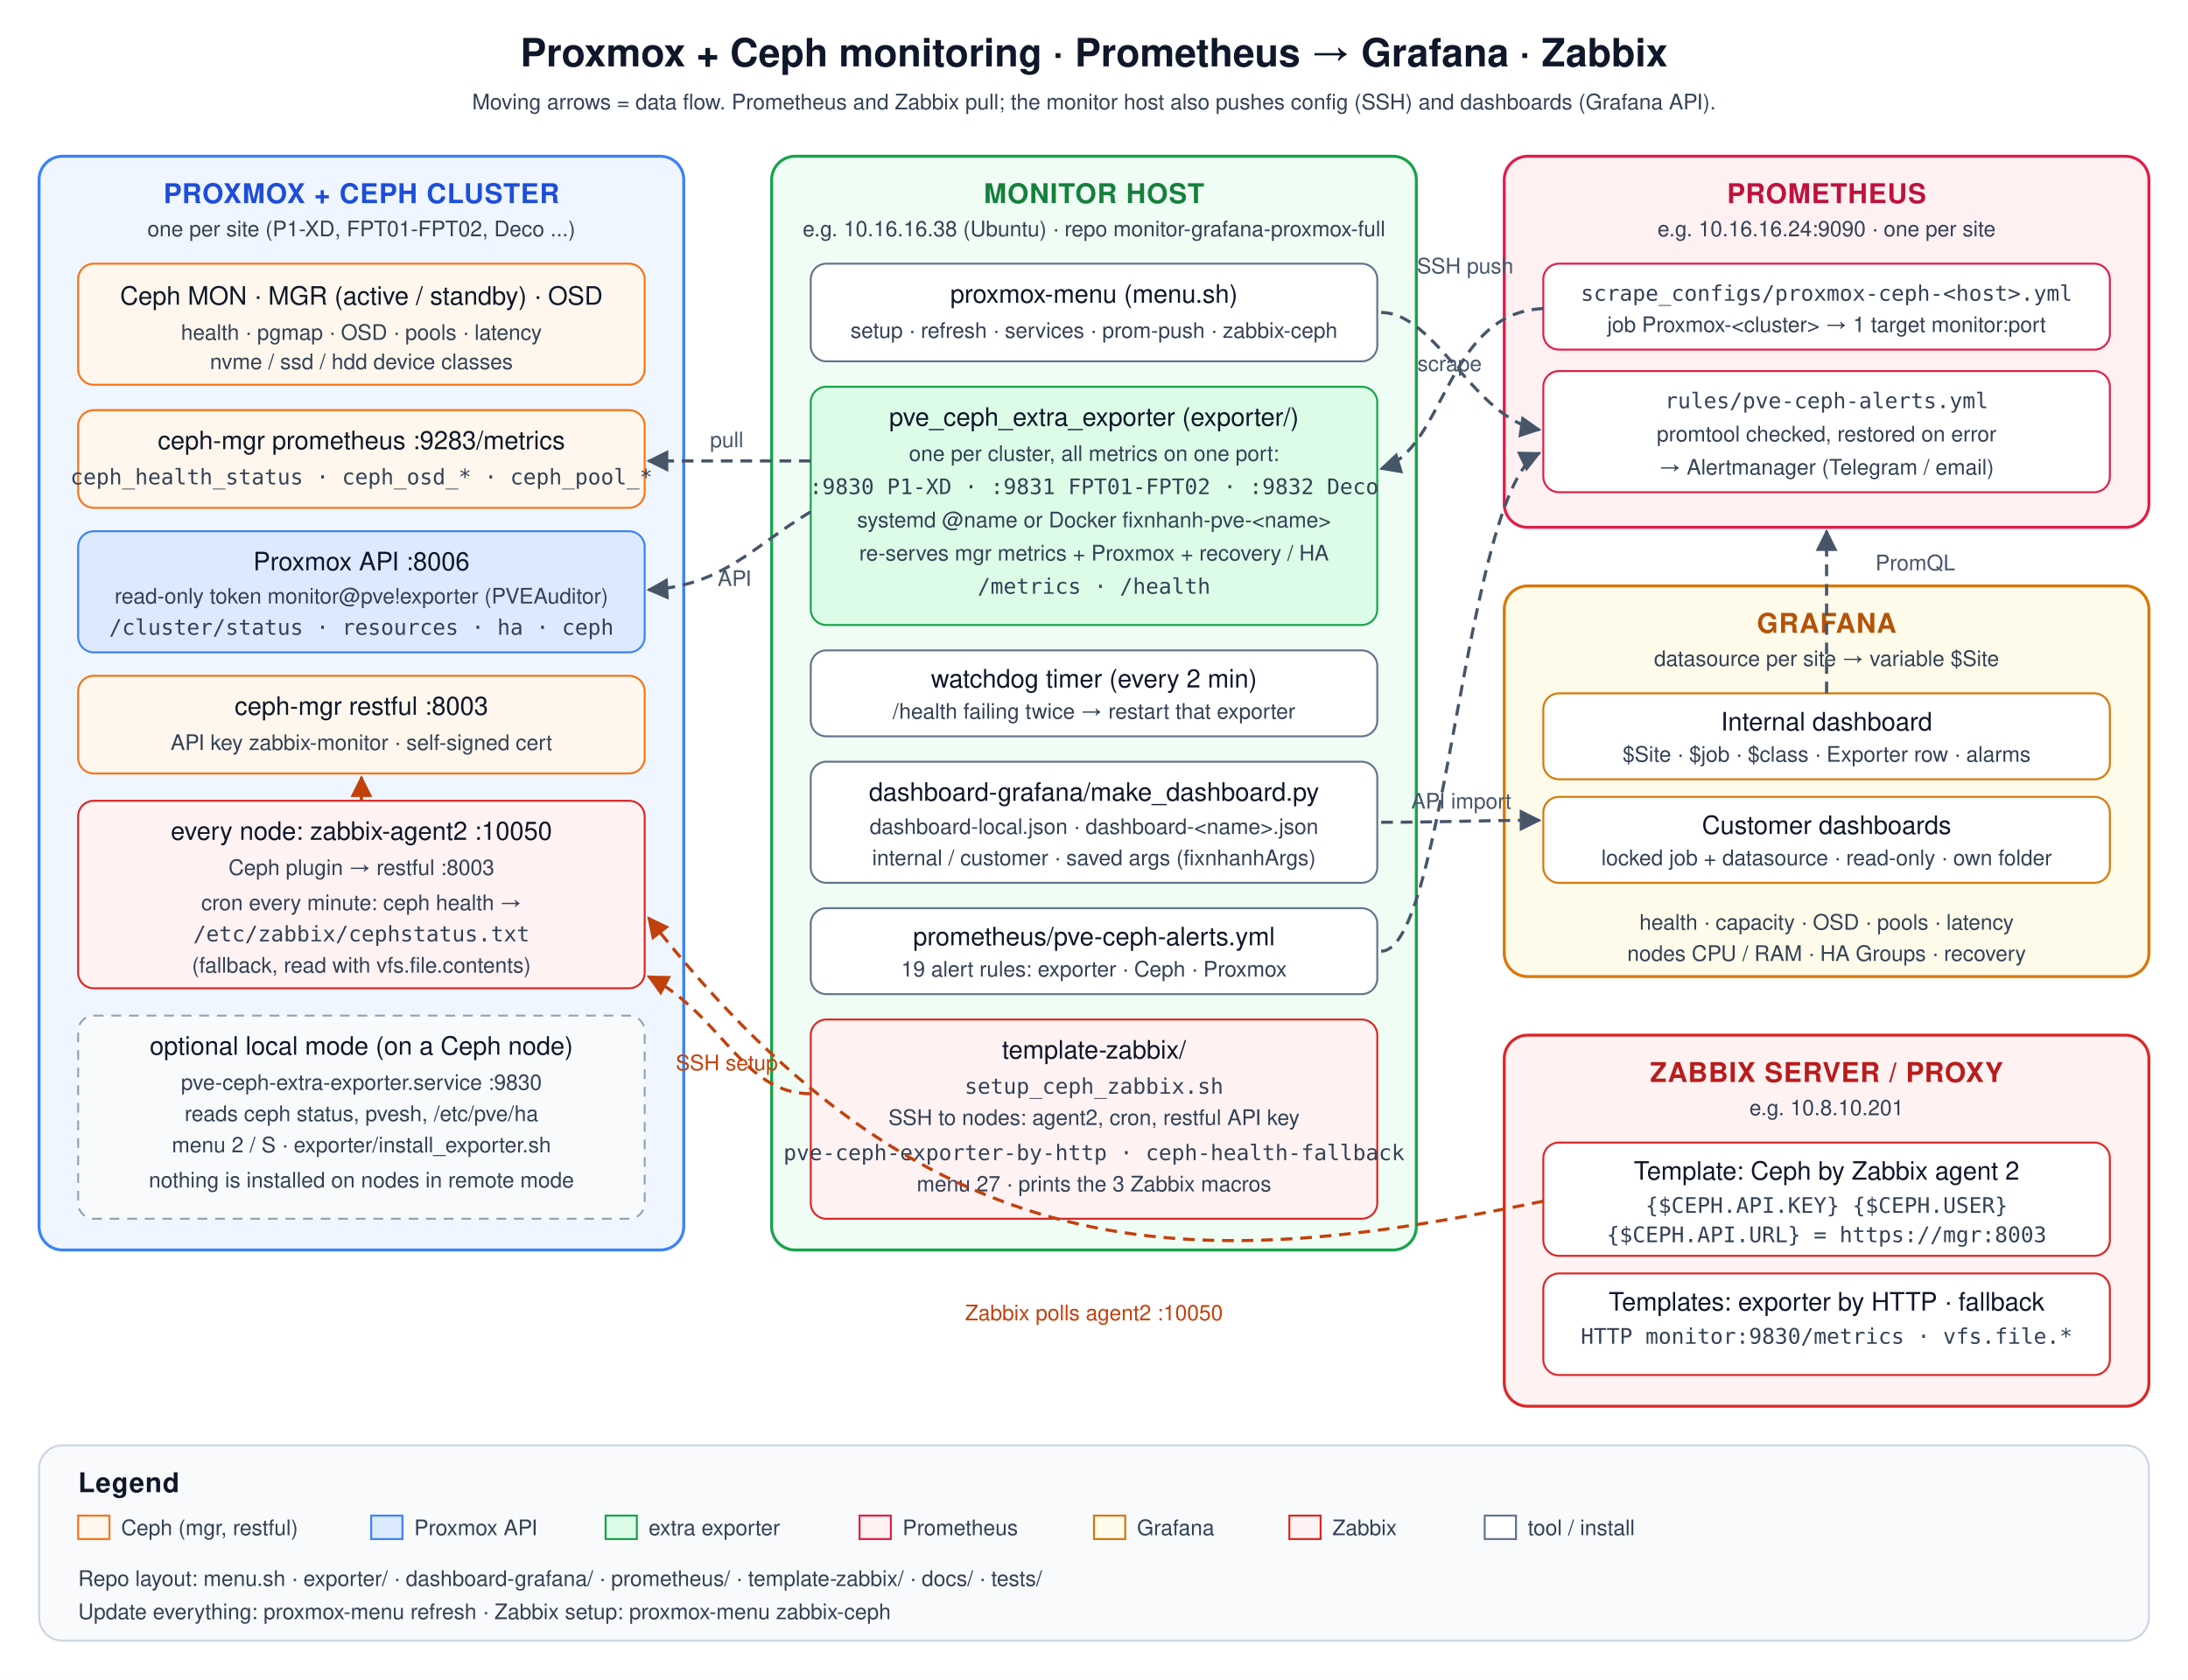
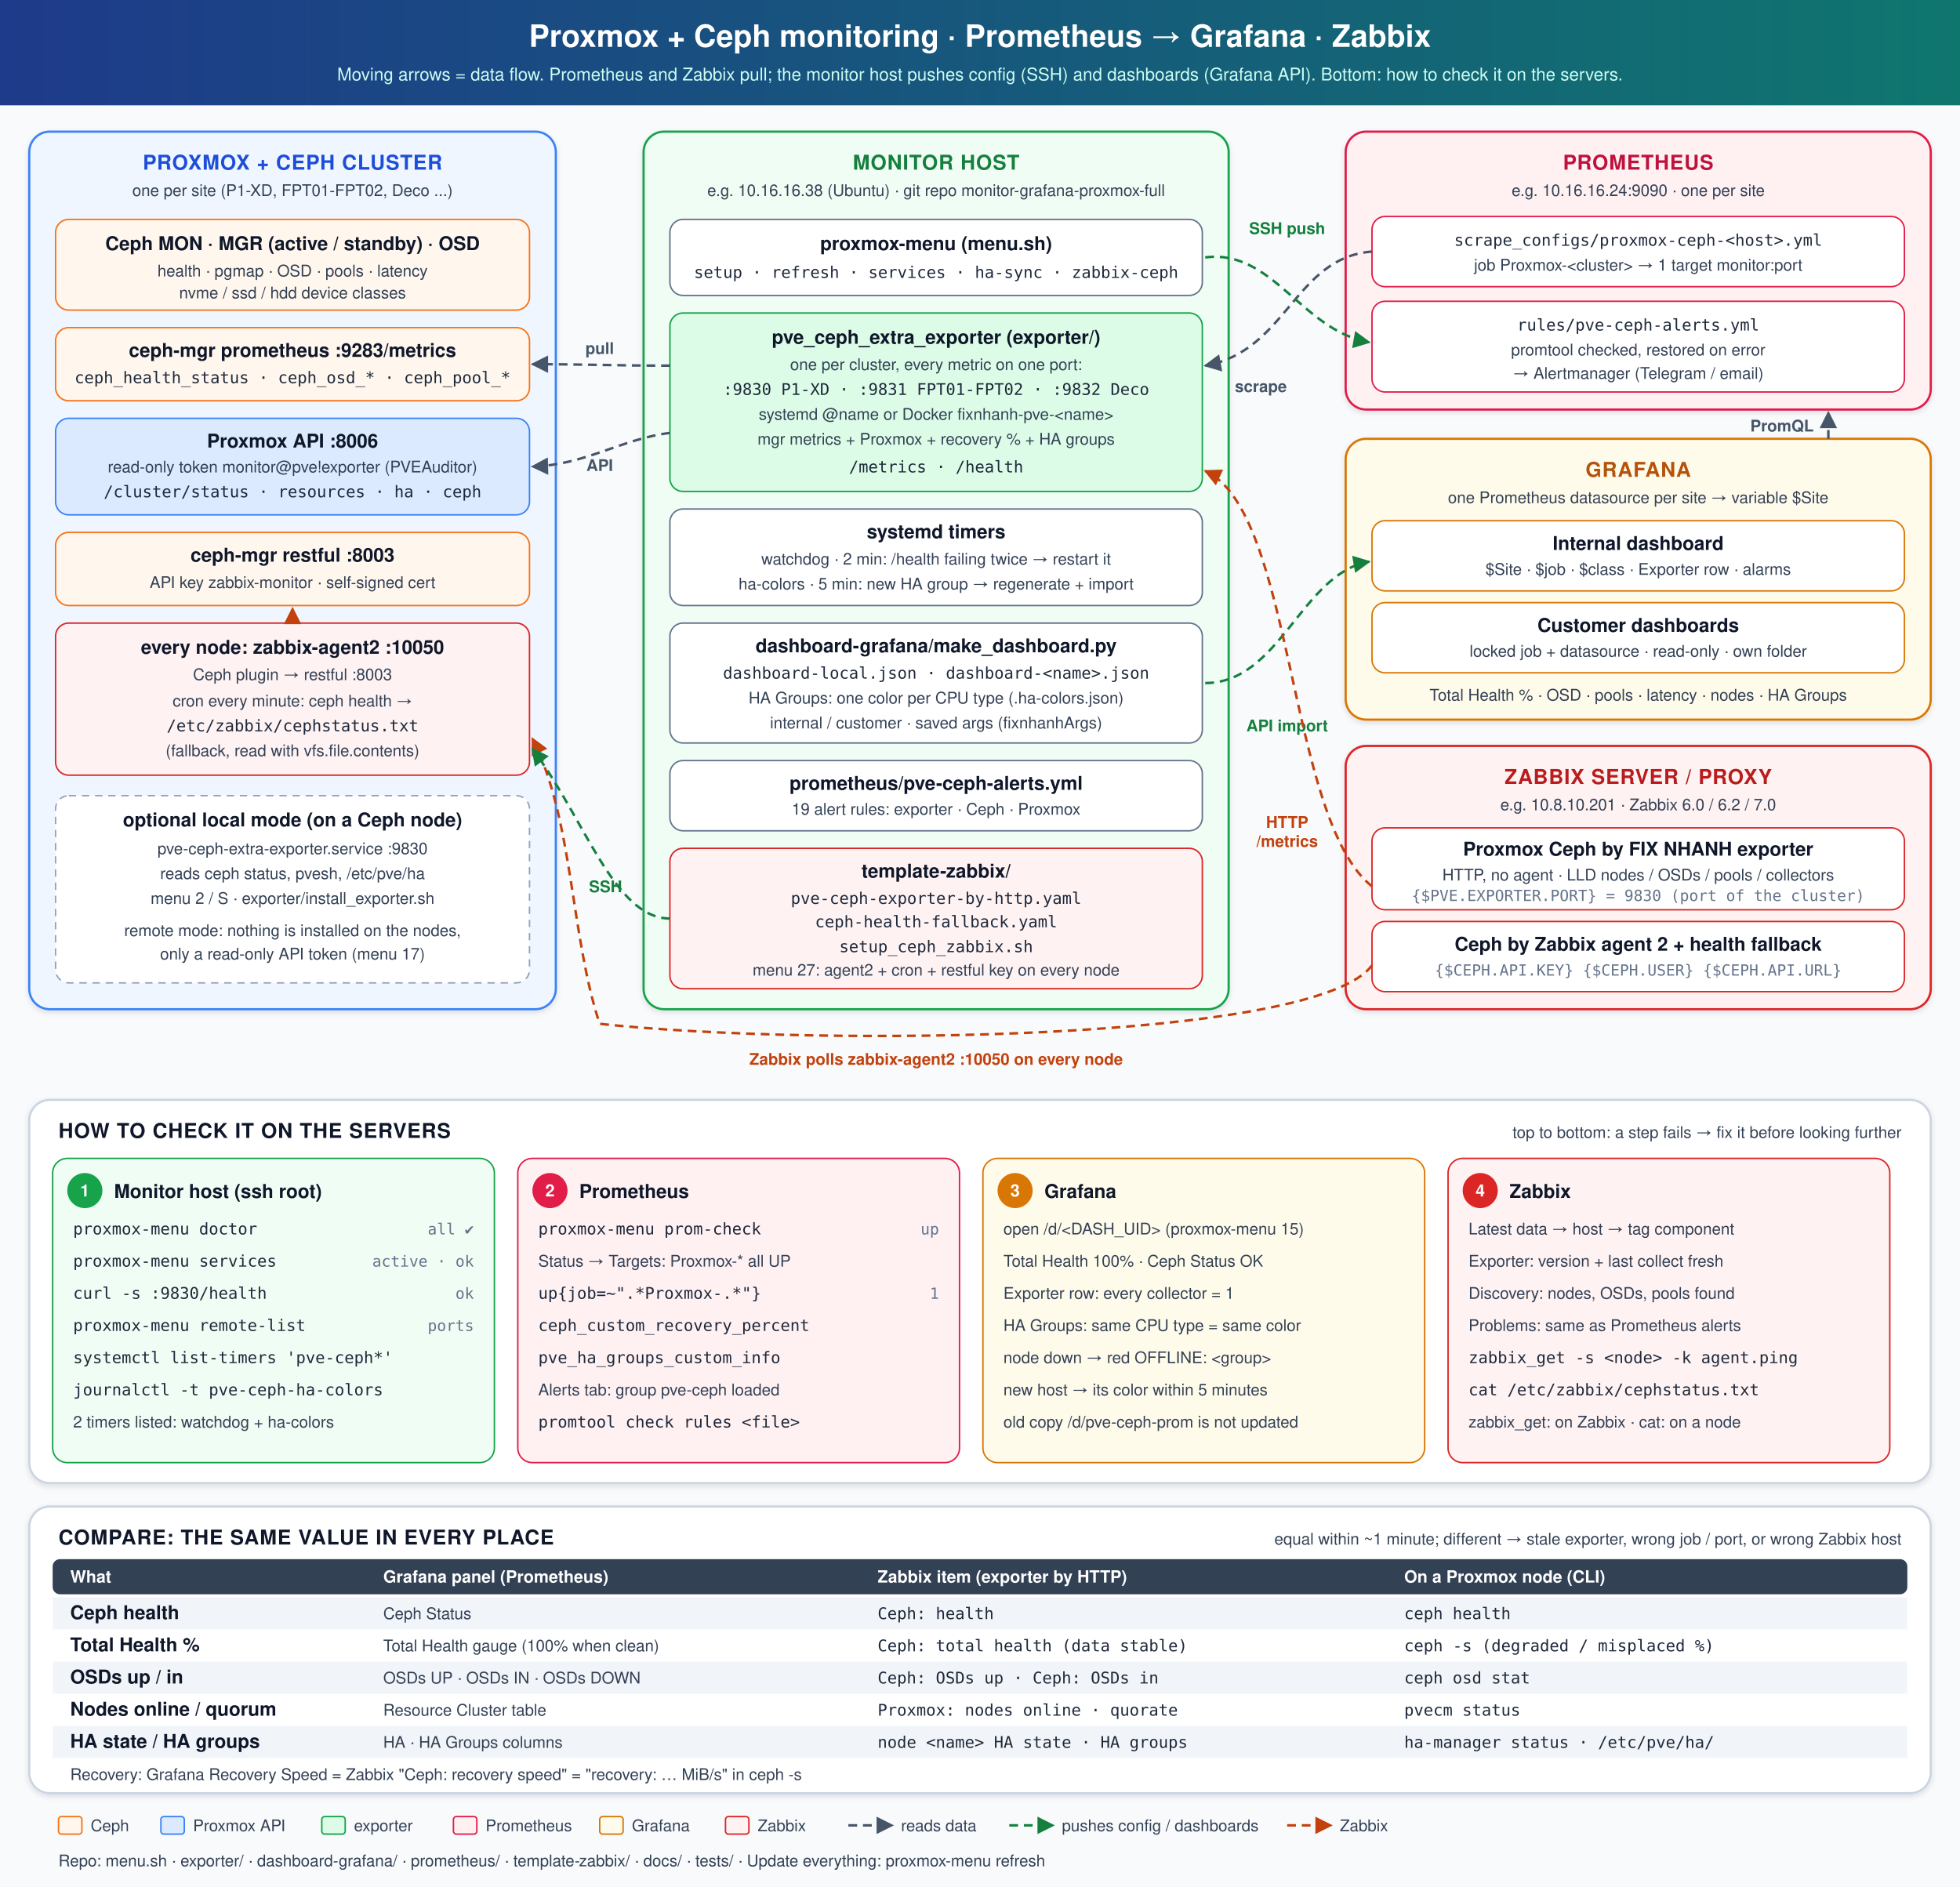
- <svg xmlns="http://www.w3.org/2000/svg" viewBox="0 0 1120 860" width="1120" height="860" font-family="Segoe UI, Helvetica, Arial, sans-serif" role="img">
+ <svg xmlns="http://www.w3.org/2000/svg" viewBox="0 0 1340 1290" width="1340" height="1290" font-family="Segoe UI, Helvetica, Arial, sans-serif" role="img">
  <defs>
    <marker id="a" viewBox="0 0 10 10" refX="9" refY="5" markerWidth="7" markerHeight="7" orient="auto-start-reverse">
      <path d="M0,0 L10,5 L0,10 z" fill="#475569" />
    </marker>
    <marker id="az" viewBox="0 0 10 10" refX="9" refY="5" markerWidth="7" markerHeight="7" orient="auto-start-reverse">
      <path d="M0,0 L10,5 L0,10 z" fill="#c2410c" />
    </marker>
+     <marker id="ag" viewBox="0 0 10 10" refX="9" refY="5" markerWidth="7" markerHeight="7" orient="auto-start-reverse">
+       <path d="M0,0 L10,5 L0,10 z" fill="#15803d" />
+     </marker>
+     <linearGradient id="hd" x1="0" y1="0" x2="1" y2="0">
+       <stop offset="0" stop-color="#1e3a8a" />
+       <stop offset="1" stop-color="#0f766e" />
+     </linearGradient>
+     <filter id="sh" x="-5%" y="-5%" width="110%" height="115%">
+       <feDropShadow dx="0" dy="1.5" stdDeviation="2" flood-color="#0f172a" flood-opacity=".12" />
+     </filter>
    <style>
-       .t  { font-size: 13px; fill: #0f172a; }
+       .t  { font-size: 13px; font-weight: 600; fill: #0f172a; }
      .s  { font-size: 11px; fill: #334155; }
-       .m  { font-size: 11px; fill: #334155; font-family: Consolas, Menlo, monospace; }
-       .h  { font-size: 14px; font-weight: 700; letter-spacing: .4px; }
-       .lb { font-size: 11px; fill: #475569; }
-       .lz { font-size: 11px; fill: #c2410c; }
-       .flow  { stroke: #475569; stroke-width: 1.6; fill: none; marker-end: url(#a); stroke-dasharray: 6 4; animation: f 1.2s linear infinite; }
-       .zflow { stroke: #c2410c; stroke-width: 1.6; fill: none; marker-end: url(#az); stroke-dasharray: 6 4; animation: f 1.2s linear infinite; }
+       .m  { font-size: 11px; fill: #1e293b; font-family: Consolas, Menlo, monospace; }
+       .mo { font-size: 10.5px; fill: #64748b; font-family: Consolas, Menlo, monospace; }
+       .h  { font-size: 14px; font-weight: 700; letter-spacing: .5px; }
+       .lb { font-size: 11px; fill: #475569; font-weight: 600; }
+       .lz { font-size: 11px; fill: #c2410c; font-weight: 600; }
+       .lg { font-size: 11px; fill: #15803d; font-weight: 600; }
+       .th { font-size: 11.5px; font-weight: 700; fill: #ffffff; }
+       .flow  { stroke: #475569; stroke-width: 1.7; fill: none; marker-end: url(#a);  stroke-dasharray: 6 4; animation: f 1.2s linear infinite; }
+       .zflow { stroke: #c2410c; stroke-width: 1.7; fill: none; marker-end: url(#az); stroke-dasharray: 6 4; animation: f 1.2s linear infinite; }
+       .gflow { stroke: #15803d; stroke-width: 1.7; fill: none; marker-end: url(#ag); stroke-dasharray: 6 4; animation: f 1.2s linear infinite; }
      @keyframes f { to { stroke-dashoffset: -20; } }
    </style>
  </defs>
-   <rect width="1120" height="860" fill="#ffffff" />
-   <text x="560" y="34" text-anchor="middle" style="font-size:20px;font-weight:700;fill:#0f172a">Proxmox + Ceph monitoring  ·  Prometheus → Grafana  ·  Zabbix</text>
-   <text x="560" y="56" text-anchor="middle" class="s">Moving arrows = data flow. Prometheus and Zabbix pull; the monitor host also pushes config (SSH) and dashboards (Grafana API).</text>
-   <rect x="20" y="80" width="330" height="560" rx="12" fill="#eff6ff" stroke="#3b82f6" stroke-width="1.5" />
-   <text x="185" y="104" text-anchor="middle" class="h" fill="#1d4ed8">PROXMOX + CEPH CLUSTER</text>
-   <text x="185" y="121" text-anchor="middle" class="s">one per site (P1-XD, FPT01-FPT02, Deco ...)</text>
-   <rect x="40" y="135" width="290" height="62" rx="8" fill="#fff7ed" stroke="#f97316" />
-   <text x="185" y="156" text-anchor="middle" class="t">Ceph  MON · MGR (active / standby) · OSD</text>
-   <text x="185" y="174" text-anchor="middle" class="s">health · pgmap · OSD · pools · latency</text>
-   <text x="185" y="189" text-anchor="middle" class="s">nvme / ssd / hdd device classes</text>
-   <rect x="40" y="210" width="290" height="50" rx="8" fill="#fff7ed" stroke="#f97316" />
-   <text x="185" y="230" text-anchor="middle" class="t">ceph-mgr prometheus  :9283/metrics</text>
-   <text x="185" y="248" text-anchor="middle" class="m">ceph_health_status · ceph_osd_* · ceph_pool_*</text>
-   <rect x="40" y="272" width="290" height="62" rx="8" fill="#dbeafe" stroke="#3b82f6" />
-   <text x="185" y="292" text-anchor="middle" class="t">Proxmox API  :8006</text>
-   <text x="185" y="309" text-anchor="middle" class="s">read-only token monitor@pve!exporter (PVEAuditor)</text>
-   <text x="185" y="325" text-anchor="middle" class="m">/cluster/status · resources · ha · ceph</text>
-   <rect x="40" y="346" width="290" height="50" rx="8" fill="#fff7ed" stroke="#f97316" />
-   <text x="185" y="366" text-anchor="middle" class="t">ceph-mgr restful  :8003</text>
-   <text x="185" y="384" text-anchor="middle" class="s">API key zabbix-monitor · self-signed cert</text>
-   <rect x="40" y="410" width="290" height="96" rx="8" fill="#fef2f2" stroke="#dc2626" />
-   <text x="185" y="430" text-anchor="middle" class="t">every node: zabbix-agent2  :10050</text>
-   <text x="185" y="448" text-anchor="middle" class="s">Ceph plugin → restful :8003</text>
-   <text x="185" y="466" text-anchor="middle" class="s">cron every minute: ceph health →</text>
-   <text x="185" y="482" text-anchor="middle" class="m">/etc/zabbix/cephstatus.txt</text>
-   <text x="185" y="498" text-anchor="middle" class="s">(fallback, read with vfs.file.contents)</text>
-   <rect x="40" y="520" width="290" height="104" rx="8" fill="#f8fafc" stroke="#94a3b8" stroke-dasharray="5 4" />
-   <text x="185" y="540" text-anchor="middle" class="t">optional local mode (on a Ceph node)</text>
-   <text x="185" y="558" text-anchor="middle" class="s">pve-ceph-extra-exporter.service :9830</text>
-   <text x="185" y="574" text-anchor="middle" class="s">reads ceph status, pvesh, /etc/pve/ha</text>
-   <text x="185" y="590" text-anchor="middle" class="s">menu 2 / S  ·  exporter/install_exporter.sh</text>
-   <text x="185" y="608" text-anchor="middle" class="s">nothing is installed on nodes in remote mode</text>
-   <rect x="395" y="80" width="330" height="560" rx="12" fill="#f0fdf4" stroke="#16a34a" stroke-width="1.5" />
-   <text x="560" y="104" text-anchor="middle" class="h" fill="#15803d">MONITOR HOST</text>
-   <text x="560" y="121" text-anchor="middle" class="s">e.g. 10.16.16.38 (Ubuntu) · repo monitor-grafana-proxmox-full</text>
-   <rect x="415" y="135" width="290" height="50" rx="8" fill="#ffffff" stroke="#64748b" />
-   <text x="560" y="155" text-anchor="middle" class="t">proxmox-menu  (menu.sh)</text>
-   <text x="560" y="173" text-anchor="middle" class="s">setup · refresh · services · prom-push · zabbix-ceph</text>
-   <rect x="415" y="198" width="290" height="122" rx="8" fill="#dcfce7" stroke="#16a34a" />
-   <text x="560" y="218" text-anchor="middle" class="t">pve_ceph_extra_exporter  (exporter/)</text>
-   <text x="560" y="236" text-anchor="middle" class="s">one per cluster, all metrics on one port:</text>
-   <text x="560" y="253" text-anchor="middle" class="m">:9830 P1-XD · :9831 FPT01-FPT02 · :9832 Deco</text>
-   <text x="560" y="270" text-anchor="middle" class="s">systemd @name or Docker fixnhanh-pve-&lt;name&gt;</text>
-   <text x="560" y="287" text-anchor="middle" class="s">re-serves mgr metrics + Proxmox + recovery / HA</text>
-   <text x="560" y="304" text-anchor="middle" class="m">/metrics · /health</text>
-   <rect x="415" y="333" width="290" height="44" rx="8" fill="#ffffff" stroke="#64748b" />
-   <text x="560" y="352" text-anchor="middle" class="t">watchdog timer (every 2 min)</text>
-   <text x="560" y="368" text-anchor="middle" class="s">/health failing twice → restart that exporter</text>
-   <rect x="415" y="390" width="290" height="62" rx="8" fill="#ffffff" stroke="#64748b" />
-   <text x="560" y="410" text-anchor="middle" class="t">dashboard-grafana/make_dashboard.py</text>
-   <text x="560" y="427" text-anchor="middle" class="s">dashboard-local.json · dashboard-&lt;name&gt;.json</text>
-   <text x="560" y="443" text-anchor="middle" class="s">internal / customer · saved args (fixnhanhArgs)</text>
-   <rect x="415" y="465" width="290" height="44" rx="8" fill="#ffffff" stroke="#64748b" />
-   <text x="560" y="484" text-anchor="middle" class="t">prometheus/pve-ceph-alerts.yml</text>
-   <text x="560" y="500" text-anchor="middle" class="s">19 alert rules: exporter · Ceph · Proxmox</text>
-   <rect x="415" y="522" width="290" height="102" rx="8" fill="#fef2f2" stroke="#dc2626" />
-   <text x="560" y="542" text-anchor="middle" class="t">template-zabbix/</text>
-   <text x="560" y="560" text-anchor="middle" class="m">setup_ceph_zabbix.sh</text>
-   <text x="560" y="576" text-anchor="middle" class="s">SSH to nodes: agent2, cron, restful API key</text>
-   <text x="560" y="594" text-anchor="middle" class="m">pve-ceph-exporter-by-http · ceph-health-fallback</text>
-   <text x="560" y="610" text-anchor="middle" class="s">menu 27 · prints the 3 Zabbix macros</text>
-   <rect x="770" y="80" width="330" height="190" rx="12" fill="#fff1f2" stroke="#e11d48" stroke-width="1.5" />
-   <text x="935" y="104" text-anchor="middle" class="h" fill="#be123c">PROMETHEUS</text>
-   <text x="935" y="121" text-anchor="middle" class="s">e.g. 10.16.16.24:9090 · one per site</text>
-   <rect x="790" y="135" width="290" height="44" rx="8" fill="#ffffff" stroke="#e11d48" />
-   <text x="935" y="154" text-anchor="middle" class="m">scrape_configs/proxmox-ceph-&lt;host&gt;.yml</text>
-   <text x="935" y="170" text-anchor="middle" class="s">job Proxmox-&lt;cluster&gt; → 1 target monitor:port</text>
-   <rect x="790" y="190" width="290" height="62" rx="8" fill="#ffffff" stroke="#e11d48" />
-   <text x="935" y="209" text-anchor="middle" class="m">rules/pve-ceph-alerts.yml</text>
-   <text x="935" y="226" text-anchor="middle" class="s">promtool checked, restored on error</text>
-   <text x="935" y="243" text-anchor="middle" class="s">→ Alertmanager (Telegram / email)</text>
-   <rect x="770" y="300" width="330" height="200" rx="12" fill="#fffbeb" stroke="#d97706" stroke-width="1.5" />
-   <text x="935" y="324" text-anchor="middle" class="h" fill="#b45309">GRAFANA</text>
-   <text x="935" y="341" text-anchor="middle" class="s">datasource per site → variable $Site</text>
-   <rect x="790" y="355" width="290" height="44" rx="8" fill="#ffffff" stroke="#d97706" />
-   <text x="935" y="374" text-anchor="middle" class="t">Internal dashboard</text>
-   <text x="935" y="390" text-anchor="middle" class="s">$Site · $job · $class · Exporter row · alarms</text>
-   <rect x="790" y="408" width="290" height="44" rx="8" fill="#ffffff" stroke="#d97706" />
-   <text x="935" y="427" text-anchor="middle" class="t">Customer dashboards</text>
-   <text x="935" y="443" text-anchor="middle" class="s">locked job + datasource · read-only · own folder</text>
-   <text x="935" y="476" text-anchor="middle" class="s">health · capacity · OSD · pools · latency</text>
-   <text x="935" y="492" text-anchor="middle" class="s">nodes CPU / RAM · HA Groups · recovery</text>
-   <rect x="770" y="530" width="330" height="190" rx="12" fill="#fef2f2" stroke="#dc2626" stroke-width="1.5" />
-   <text x="935" y="554" text-anchor="middle" class="h" fill="#b91c1c">ZABBIX SERVER / PROXY</text>
-   <text x="935" y="571" text-anchor="middle" class="s">e.g. 10.8.10.201</text>
-   <rect x="790" y="585" width="290" height="58" rx="8" fill="#ffffff" stroke="#dc2626" />
-   <text x="935" y="604" text-anchor="middle" class="t">Template: Ceph by Zabbix agent 2</text>
-   <text x="935" y="621" text-anchor="middle" class="m">{$CEPH.API.KEY} {$CEPH.USER}</text>
-   <text x="935" y="636" text-anchor="middle" class="m">{$CEPH.API.URL} = https://mgr:8003</text>
-   <rect x="790" y="652" width="290" height="52" rx="8" fill="#ffffff" stroke="#dc2626" />
-   <text x="935" y="671" text-anchor="middle" class="t">Templates: exporter by HTTP · fallback</text>
-   <text x="935" y="688" text-anchor="middle" class="m">HTTP monitor:9830/metrics · vfs.file.*</text>
-   <path class="flow" d="M415,236 C380,236 370,236 332,236" />
-   <text x="372" y="229" text-anchor="middle" class="lb">pull</text>
-   <path class="flow" d="M415,262 C385,280 370,300 332,302" />
-   <text x="376" y="300" text-anchor="middle" class="lb">API</text>
-   <path class="flow" d="M790,158 C740,160 740,230 707,240" />
-   <text x="742" y="190" text-anchor="middle" class="lb">scrape</text>
-   <path class="flow" d="M935,355 C935,320 935,300 935,272" />
-   <text x="960" y="292" class="lb">PromQL</text>
-   <path class="flow" d="M707,160 C735,160 755,215 788,220" />
-   <text x="750" y="140" text-anchor="middle" class="lb">SSH push</text>
-   <path class="flow" d="M707,421 C740,421 755,420 788,420" />
-   <text x="748" y="414" text-anchor="middle" class="lb">API import</text>
-   <path class="flow" d="M707,487 C740,487 750,250 788,232" />
-   <path class="zflow" d="M790,615 C620,650 480,660 332,470" />
-   <text x="560" y="676" text-anchor="middle" class="lz">Zabbix polls agent2 :10050</text>
-   <path class="zflow" d="M185,410 C185,404 185,402 185,398" />
-   <path class="zflow" d="M415,560 C380,560 370,520 332,500" />
-   <text x="372" y="548" text-anchor="middle" class="lz">SSH setup</text>
-   <rect x="20" y="740" width="1080" height="100" rx="12" fill="#f8fafc" stroke="#cbd5e1" />
-   <text x="40" y="764" class="h" fill="#0f172a">Legend</text>
-   <rect x="40" y="776" width="16" height="12" fill="#fff7ed" stroke="#f97316" />
-   <text x="62" y="786" class="s">Ceph (mgr, restful)</text>
-   <rect x="190" y="776" width="16" height="12" fill="#dbeafe" stroke="#3b82f6" />
-   <text x="212" y="786" class="s">Proxmox API</text>
-   <rect x="310" y="776" width="16" height="12" fill="#dcfce7" stroke="#16a34a" />
-   <text x="332" y="786" class="s">extra exporter</text>
-   <rect x="440" y="776" width="16" height="12" fill="#fff1f2" stroke="#e11d48" />
-   <text x="462" y="786" class="s">Prometheus</text>
-   <rect x="560" y="776" width="16" height="12" fill="#fffbeb" stroke="#d97706" />
-   <text x="582" y="786" class="s">Grafana</text>
-   <rect x="660" y="776" width="16" height="12" fill="#fef2f2" stroke="#dc2626" />
-   <text x="682" y="786" class="s">Zabbix</text>
-   <rect x="760" y="776" width="16" height="12" fill="#ffffff" stroke="#64748b" />
-   <text x="782" y="786" class="s">tool / install</text>
-   <text x="40" y="812" class="s">Repo layout: menu.sh · exporter/ · dashboard-grafana/ · prometheus/ · template-zabbix/ · docs/ · tests/</text>
-   <text x="40" y="829" class="s">Update everything: proxmox-menu refresh  ·  Zabbix setup: proxmox-menu zabbix-ceph</text>
+   <rect width="1340" height="1290" fill="#f8fafc" />
+   <rect x="0" y="0" width="1340" height="72" fill="url(#hd)" />
+   <text x="670" y="32" text-anchor="middle" style="font-size:21px;font-weight:700;fill:#ffffff">Proxmox + Ceph monitoring  ·  Prometheus → Grafana  ·  Zabbix</text>
+   <text x="670" y="55" text-anchor="middle" style="font-size:12px;fill:#ccfbf1">Moving arrows = data flow. Prometheus and Zabbix pull; the monitor host pushes config (SSH) and dashboards (Grafana API). Bottom: how to check it on the servers.</text>
+   <rect x="20" y="90" width="360" height="600" rx="14" fill="#eff6ff" stroke="#3b82f6" stroke-width="1.5" filter="url(#sh)" />
+   <text x="200" y="116" text-anchor="middle" class="h" fill="#1d4ed8">PROXMOX + CEPH CLUSTER</text>
+   <text x="200" y="134" text-anchor="middle" class="s">one per site (P1-XD, FPT01-FPT02, Deco ...)</text>
+   <rect x="38" y="150" width="324" height="62" rx="9" fill="#fff7ed" stroke="#f97316" />
+   <text x="200" y="171" text-anchor="middle" class="t">Ceph  MON · MGR (active / standby) · OSD</text>
+   <text x="200" y="189" text-anchor="middle" class="s">health · pgmap · OSD · pools · latency</text>
+   <text x="200" y="204" text-anchor="middle" class="s">nvme / ssd / hdd device classes</text>
+   <rect x="38" y="224" width="324" height="50" rx="9" fill="#fff7ed" stroke="#f97316" />
+   <text x="200" y="244" text-anchor="middle" class="t">ceph-mgr prometheus  :9283/metrics</text>
+   <text x="200" y="262" text-anchor="middle" class="m">ceph_health_status · ceph_osd_* · ceph_pool_*</text>
+   <rect x="38" y="286" width="324" height="66" rx="9" fill="#dbeafe" stroke="#3b82f6" />
+   <text x="200" y="306" text-anchor="middle" class="t">Proxmox API  :8006</text>
+   <text x="200" y="323" text-anchor="middle" class="s">read-only token monitor@pve!exporter (PVEAuditor)</text>
+   <text x="200" y="340" text-anchor="middle" class="m">/cluster/status · resources · ha · ceph</text>
+   <rect x="38" y="364" width="324" height="50" rx="9" fill="#fff7ed" stroke="#f97316" />
+   <text x="200" y="384" text-anchor="middle" class="t">ceph-mgr restful  :8003</text>
+   <text x="200" y="402" text-anchor="middle" class="s">API key zabbix-monitor · self-signed cert</text>
+   <rect x="38" y="426" width="324" height="104" rx="9" fill="#fef2f2" stroke="#dc2626" />
+   <text x="200" y="447" text-anchor="middle" class="t">every node: zabbix-agent2  :10050</text>
+   <text x="200" y="465" text-anchor="middle" class="s">Ceph plugin → restful :8003</text>
+   <text x="200" y="483" text-anchor="middle" class="s">cron every minute: ceph health →</text>
+   <text x="200" y="500" text-anchor="middle" class="m">/etc/zabbix/cephstatus.txt</text>
+   <text x="200" y="517" text-anchor="middle" class="s">(fallback, read with vfs.file.contents)</text>
+   <rect x="38" y="544" width="324" height="128" rx="9" fill="#ffffff" stroke="#94a3b8" stroke-dasharray="5 4" />
+   <text x="200" y="565" text-anchor="middle" class="t">optional local mode (on a Ceph node)</text>
+   <text x="200" y="584" text-anchor="middle" class="s">pve-ceph-extra-exporter.service :9830</text>
+   <text x="200" y="601" text-anchor="middle" class="s">reads ceph status, pvesh, /etc/pve/ha</text>
+   <text x="200" y="618" text-anchor="middle" class="s">menu 2 / S  ·  exporter/install_exporter.sh</text>
+   <text x="200" y="640" text-anchor="middle" class="s">remote mode: nothing is installed on the nodes,</text>
+   <text x="200" y="656" text-anchor="middle" class="s">only a read-only API token (menu 17)</text>
+   <rect x="440" y="90" width="400" height="600" rx="14" fill="#f0fdf4" stroke="#16a34a" stroke-width="1.5" filter="url(#sh)" />
+   <text x="640" y="116" text-anchor="middle" class="h" fill="#15803d">MONITOR HOST</text>
+   <text x="640" y="134" text-anchor="middle" class="s">e.g. 10.16.16.38 (Ubuntu) · git repo monitor-grafana-proxmox-full</text>
+   <rect x="458" y="150" width="364" height="52" rx="9" fill="#ffffff" stroke="#64748b" />
+   <text x="640" y="171" text-anchor="middle" class="t">proxmox-menu  (menu.sh)</text>
+   <text x="640" y="190" text-anchor="middle" class="m">setup · refresh · services · ha-sync · zabbix-ceph</text>
+   <rect x="458" y="214" width="364" height="122" rx="9" fill="#dcfce7" stroke="#16a34a" />
+   <text x="640" y="235" text-anchor="middle" class="t">pve_ceph_extra_exporter  (exporter/)</text>
+   <text x="640" y="253" text-anchor="middle" class="s">one per cluster, every metric on one port:</text>
+   <text x="640" y="270" text-anchor="middle" class="m">:9830 P1-XD · :9831 FPT01-FPT02 · :9832 Deco</text>
+   <text x="640" y="287" text-anchor="middle" class="s">systemd @name  or  Docker fixnhanh-pve-&lt;name&gt;</text>
+   <text x="640" y="304" text-anchor="middle" class="s">mgr metrics + Proxmox + recovery % + HA groups</text>
+   <text x="640" y="323" text-anchor="middle" class="m">/metrics · /health</text>
+   <rect x="458" y="348" width="364" height="66" rx="9" fill="#ffffff" stroke="#64748b" />
+   <text x="640" y="368" text-anchor="middle" class="t">systemd timers</text>
+   <text x="640" y="386" text-anchor="middle" class="s">watchdog · 2 min: /health failing twice → restart it</text>
+   <text x="640" y="403" text-anchor="middle" class="s">ha-colors · 5 min: new HA group → regenerate + import</text>
+   <rect x="458" y="426" width="364" height="82" rx="9" fill="#ffffff" stroke="#64748b" />
+   <text x="640" y="446" text-anchor="middle" class="t">dashboard-grafana/make_dashboard.py</text>
+   <text x="640" y="464" text-anchor="middle" class="m">dashboard-local.json · dashboard-&lt;name&gt;.json</text>
+   <text x="640" y="481" text-anchor="middle" class="s">HA Groups: one color per CPU type (.ha-colors.json)</text>
+   <text x="640" y="498" text-anchor="middle" class="s">internal / customer · saved args (fixnhanhArgs)</text>
+   <rect x="458" y="520" width="364" height="48" rx="9" fill="#ffffff" stroke="#64748b" />
+   <text x="640" y="540" text-anchor="middle" class="t">prometheus/pve-ceph-alerts.yml</text>
+   <text x="640" y="557" text-anchor="middle" class="s">19 alert rules: exporter · Ceph · Proxmox</text>
+   <rect x="458" y="580" width="364" height="96" rx="9" fill="#fef2f2" stroke="#dc2626" />
+   <text x="640" y="600" text-anchor="middle" class="t">template-zabbix/</text>
+   <text x="640" y="618" text-anchor="middle" class="m">pve-ceph-exporter-by-http.yaml</text>
+   <text x="640" y="634" text-anchor="middle" class="m">ceph-health-fallback.yaml</text>
+   <text x="640" y="651" text-anchor="middle" class="m">setup_ceph_zabbix.sh</text>
+   <text x="640" y="667" text-anchor="middle" class="s">menu 27: agent2 + cron + restful key on every node</text>
+   <rect x="920" y="90" width="400" height="190" rx="14" fill="#fff1f2" stroke="#e11d48" stroke-width="1.5" filter="url(#sh)" />
+   <text x="1120" y="116" text-anchor="middle" class="h" fill="#be123c">PROMETHEUS</text>
+   <text x="1120" y="134" text-anchor="middle" class="s">e.g. 10.16.16.24:9090 · one per site</text>
+   <rect x="938" y="148" width="364" height="48" rx="9" fill="#ffffff" stroke="#e11d48" />
+   <text x="1120" y="168" text-anchor="middle" class="m">scrape_configs/proxmox-ceph-&lt;host&gt;.yml</text>
+   <text x="1120" y="185" text-anchor="middle" class="s">job Proxmox-&lt;cluster&gt; → 1 target monitor:port</text>
+   <rect x="938" y="206" width="364" height="62" rx="9" fill="#ffffff" stroke="#e11d48" />
+   <text x="1120" y="226" text-anchor="middle" class="m">rules/pve-ceph-alerts.yml</text>
+   <text x="1120" y="243" text-anchor="middle" class="s">promtool checked, restored on error</text>
+   <text x="1120" y="259" text-anchor="middle" class="s">→ Alertmanager (Telegram / email)</text>
+   <rect x="920" y="300" width="400" height="192" rx="14" fill="#fffbeb" stroke="#d97706" stroke-width="1.5" filter="url(#sh)" />
+   <text x="1120" y="326" text-anchor="middle" class="h" fill="#b45309">GRAFANA</text>
+   <text x="1120" y="344" text-anchor="middle" class="s">one Prometheus datasource per site → variable $Site</text>
+   <rect x="938" y="356" width="364" height="48" rx="9" fill="#ffffff" stroke="#d97706" />
+   <text x="1120" y="376" text-anchor="middle" class="t">Internal dashboard</text>
+   <text x="1120" y="393" text-anchor="middle" class="s">$Site · $job · $class · Exporter row · alarms</text>
+   <rect x="938" y="412" width="364" height="48" rx="9" fill="#ffffff" stroke="#d97706" />
+   <text x="1120" y="432" text-anchor="middle" class="t">Customer dashboards</text>
+   <text x="1120" y="449" text-anchor="middle" class="s">locked job + datasource · read-only · own folder</text>
+   <text x="1120" y="479" text-anchor="middle" class="s">Total Health % · OSD · pools · latency · nodes · HA Groups</text>
+   <rect x="920" y="510" width="400" height="180" rx="14" fill="#fef2f2" stroke="#dc2626" stroke-width="1.5" filter="url(#sh)" />
+   <text x="1120" y="536" text-anchor="middle" class="h" fill="#b91c1c">ZABBIX SERVER / PROXY</text>
+   <text x="1120" y="554" text-anchor="middle" class="s">e.g. 10.8.10.201 · Zabbix 6.0 / 6.2 / 7.0</text>
+   <rect x="938" y="566" width="364" height="56" rx="9" fill="#ffffff" stroke="#dc2626" />
+   <text x="1120" y="585" text-anchor="middle" class="t">Proxmox Ceph by FIX NHANH exporter</text>
+   <text x="1120" y="602" text-anchor="middle" class="s">HTTP, no agent · LLD nodes / OSDs / pools / collectors</text>
+   <text x="1120" y="616" text-anchor="middle" class="mo">{$PVE.EXPORTER.PORT} = 9830 (port of the cluster)</text>
+   <rect x="938" y="630" width="364" height="48" rx="9" fill="#ffffff" stroke="#dc2626" />
+   <text x="1120" y="650" text-anchor="middle" class="t">Ceph by Zabbix agent 2  +  health fallback</text>
+   <text x="1120" y="667" text-anchor="middle" class="mo">{$CEPH.API.KEY} {$CEPH.USER} {$CEPH.API.URL}</text>
+   <path class="flow" d="M458,250 C420,250 400,249 364,249" />
+   <text x="410" y="242" text-anchor="middle" class="lb">pull</text>
+   <path class="flow" d="M458,296 C425,300 400,318 364,319" />
+   <text x="410" y="322" text-anchor="middle" class="lb">API</text>
+   <path class="flow" d="M938,172 C885,176 880,240 824,250" />
+   <text x="862" y="268" text-anchor="middle" class="lb">scrape</text>
+   <path class="flow" d="M1250,300 C1250,294 1250,290 1250,282" />
+   <text x="1240" y="295" text-anchor="end" class="lb">PromQL</text>
+   <path class="gflow" d="M824,176 C870,170 890,226 936,234" />
+   <text x="880" y="160" text-anchor="middle" class="lg">SSH push</text>
+   <path class="gflow" d="M824,467 C875,467 890,392 936,384" />
+   <text x="880" y="500" text-anchor="middle" class="lg">API import</text>
+   <path class="zflow" d="M938,606 C880,560 885,350 824,322" />
+   <text x="880" y="566" text-anchor="middle" class="lz">HTTP</text>
+   <text x="880" y="579" text-anchor="middle" class="lz">/metrics</text>
+   <path class="zflow" d="M938,660 C900,712 560,716 410,700 C390,640 392,560 364,505" />
+   <text x="640" y="728" text-anchor="middle" class="lz">Zabbix polls zabbix-agent2 :10050 on every node</text>
+   <path class="zflow" d="M200,426 C200,422 200,420 200,416" />
+   <path class="gflow" d="M458,628 C420,628 400,560 364,512" />
+   <text x="414" y="610" text-anchor="middle" class="lg">SSH</text>
+   <rect x="20" y="752" width="1300" height="262" rx="14" fill="#ffffff" stroke="#cbd5e1" stroke-width="1.5" filter="url(#sh)" />
+   <text x="40" y="778" class="h" fill="#0f172a">HOW TO CHECK IT ON THE SERVERS</text>
+   <text x="1300" y="778" text-anchor="end" class="s">top to bottom: a step fails → fix it before looking further</text>
+   <rect x="36" y="792" width="302" height="208" rx="10" fill="#f0fdf4" stroke="#16a34a" />
+   <circle cx="58" cy="814" r="12" fill="#16a34a" />
+   <text x="58" y="818" text-anchor="middle" class="th">1</text>
+   <text x="78" y="819" class="t">Monitor host (ssh root)</text>
+   <text x="50" y="844" class="m">proxmox-menu doctor</text>
+   <text x="324" y="844" text-anchor="end" class="mo">all ✔</text>
+   <text x="50" y="866" class="m">proxmox-menu services</text>
+   <text x="324" y="866" text-anchor="end" class="mo">active · ok</text>
+   <text x="50" y="888" class="m">curl -s :9830/health</text>
+   <text x="324" y="888" text-anchor="end" class="mo">ok</text>
+   <text x="50" y="910" class="m">proxmox-menu remote-list</text>
+   <text x="324" y="910" text-anchor="end" class="mo">ports</text>
+   <text x="50" y="932" class="m">systemctl list-timers 'pve-ceph*'</text>
+   <text x="50" y="954" class="m">journalctl -t pve-ceph-ha-colors</text>
+   <text x="50" y="976" class="s">2 timers listed: watchdog + ha-colors</text>
+   <rect x="354" y="792" width="302" height="208" rx="10" fill="#fff1f2" stroke="#e11d48" />
+   <circle cx="376" cy="814" r="12" fill="#e11d48" />
+   <text x="376" y="818" text-anchor="middle" class="th">2</text>
+   <text x="396" y="819" class="t">Prometheus</text>
+   <text x="368" y="844" class="m">proxmox-menu prom-check</text>
+   <text x="642" y="844" text-anchor="end" class="mo">up</text>
+   <text x="368" y="866" class="s">Status → Targets: Proxmox-* all UP</text>
+   <text x="368" y="888" class="m">up{job=~".*Proxmox-.*"}</text>
+   <text x="642" y="888" text-anchor="end" class="mo">1</text>
+   <text x="368" y="910" class="m">ceph_custom_recovery_percent</text>
+   <text x="368" y="932" class="m">pve_ha_groups_custom_info</text>
+   <text x="368" y="954" class="s">Alerts tab: group pve-ceph loaded</text>
+   <text x="368" y="976" class="m">promtool check rules &lt;file&gt;</text>
+   <rect x="672" y="792" width="302" height="208" rx="10" fill="#fffbeb" stroke="#d97706" />
+   <circle cx="694" cy="814" r="12" fill="#d97706" />
+   <text x="694" y="818" text-anchor="middle" class="th">3</text>
+   <text x="714" y="819" class="t">Grafana</text>
+   <text x="686" y="844" class="s">open /d/&lt;DASH_UID&gt; (proxmox-menu 15)</text>
+   <text x="686" y="866" class="s">Total Health 100% · Ceph Status OK</text>
+   <text x="686" y="888" class="s">Exporter row: every collector = 1</text>
+   <text x="686" y="910" class="s">HA Groups: same CPU type = same color</text>
+   <text x="686" y="932" class="s">node down → red  OFFLINE: &lt;group&gt;</text>
+   <text x="686" y="954" class="s">new host → its color within 5 minutes</text>
+   <text x="686" y="976" class="s">old copy /d/pve-ceph-prom is not updated</text>
+   <rect x="990" y="792" width="302" height="208" rx="10" fill="#fef2f2" stroke="#dc2626" />
+   <circle cx="1012" cy="814" r="12" fill="#dc2626" />
+   <text x="1012" y="818" text-anchor="middle" class="th">4</text>
+   <text x="1032" y="819" class="t">Zabbix</text>
+   <text x="1004" y="844" class="s">Latest data → host → tag component</text>
+   <text x="1004" y="866" class="s">Exporter: version + last collect fresh</text>
+   <text x="1004" y="888" class="s">Discovery: nodes, OSDs, pools found</text>
+   <text x="1004" y="910" class="s">Problems: same as Prometheus alerts</text>
+   <text x="1004" y="932" class="m">zabbix_get -s &lt;node&gt; -k agent.ping</text>
+   <text x="1004" y="954" class="m">cat /etc/zabbix/cephstatus.txt</text>
+   <text x="1004" y="976" class="s">zabbix_get: on Zabbix · cat: on a node</text>
+   <rect x="20" y="1030" width="1300" height="196" rx="14" fill="#ffffff" stroke="#cbd5e1" stroke-width="1.5" filter="url(#sh)" />
+   <text x="40" y="1056" class="h" fill="#0f172a">COMPARE: THE SAME VALUE IN EVERY PLACE</text>
+   <text x="1300" y="1056" text-anchor="end" class="s">equal within ~1 minute; different → stale exporter, wrong job / port, or wrong Zabbix host</text>
+   <rect x="36" y="1066" width="1268" height="24" rx="5" fill="#334155" />
+   <text x="48" y="1082" class="th">What</text>
+   <text x="262" y="1082" class="th">Grafana panel (Prometheus)</text>
+   <text x="600" y="1082" class="th">Zabbix item (exporter by HTTP)</text>
+   <text x="960" y="1082" class="th">On a Proxmox node (CLI)</text>
+   <rect x="36" y="1092" width="1268" height="22" fill="#f1f5f9" />
+   <text x="48" y="1107" class="t">Ceph health</text>
+   <text x="262" y="1107" class="s">Ceph Status</text>
+   <text x="600" y="1107" class="m">Ceph: health</text>
+   <text x="960" y="1107" class="m">ceph health</text>
+   <text x="48" y="1129" class="t">Total Health %</text>
+   <text x="262" y="1129" class="s">Total Health gauge (100% when clean)</text>
+   <text x="600" y="1129" class="m">Ceph: total health (data stable)</text>
+   <text x="960" y="1129" class="m">ceph -s  (degraded / misplaced %)</text>
+   <rect x="36" y="1136" width="1268" height="22" fill="#f1f5f9" />
+   <text x="48" y="1151" class="t">OSDs up / in</text>
+   <text x="262" y="1151" class="s">OSDs UP · OSDs IN · OSDs DOWN</text>
+   <text x="600" y="1151" class="m">Ceph: OSDs up · Ceph: OSDs in</text>
+   <text x="960" y="1151" class="m">ceph osd stat</text>
+   <text x="48" y="1173" class="t">Nodes online / quorum</text>
+   <text x="262" y="1173" class="s">Resource Cluster table</text>
+   <text x="600" y="1173" class="m">Proxmox: nodes online · quorate</text>
+   <text x="960" y="1173" class="m">pvecm status</text>
+   <rect x="36" y="1180" width="1268" height="22" fill="#f1f5f9" />
+   <text x="48" y="1195" class="t">HA state / HA groups</text>
+   <text x="262" y="1195" class="s">HA · HA Groups columns</text>
+   <text x="600" y="1195" class="m">node &lt;name&gt; HA state · HA groups</text>
+   <text x="960" y="1195" class="m">ha-manager status · /etc/pve/ha/</text>
+   <text x="48" y="1217" class="s">Recovery: Grafana Recovery Speed = Zabbix "Ceph: recovery speed" = "recovery: … MiB/s" in ceph -s</text>
+   <rect x="40" y="1242" width="16" height="12" rx="2" fill="#fff7ed" stroke="#f97316" />
+   <text x="62" y="1252" class="s">Ceph</text>
+   <rect x="110" y="1242" width="16" height="12" rx="2" fill="#dbeafe" stroke="#3b82f6" />
+   <text x="132" y="1252" class="s">Proxmox API</text>
+   <rect x="220" y="1242" width="16" height="12" rx="2" fill="#dcfce7" stroke="#16a34a" />
+   <text x="242" y="1252" class="s">exporter</text>
+   <rect x="310" y="1242" width="16" height="12" rx="2" fill="#fff1f2" stroke="#e11d48" />
+   <text x="332" y="1252" class="s">Prometheus</text>
+   <rect x="410" y="1242" width="16" height="12" rx="2" fill="#fffbeb" stroke="#d97706" />
+   <text x="432" y="1252" class="s">Grafana</text>
+   <rect x="496" y="1242" width="16" height="12" rx="2" fill="#fef2f2" stroke="#dc2626" />
+   <text x="518" y="1252" class="s">Zabbix</text>
+   <line x1="580" y1="1248" x2="610" y2="1248" class="flow" />
+   <text x="616" y="1252" class="s">reads data</text>
+   <line x1="690" y1="1248" x2="720" y2="1248" class="gflow" />
+   <text x="726" y="1252" class="s">pushes config / dashboards</text>
+   <line x1="880" y1="1248" x2="910" y2="1248" class="zflow" />
+   <text x="916" y="1252" class="s">Zabbix</text>
+   <text x="40" y="1276" class="s">Repo: menu.sh · exporter/ · dashboard-grafana/ · prometheus/ · template-zabbix/ · docs/ · tests/   ·   Update everything: proxmox-menu refresh</text>
</svg>
